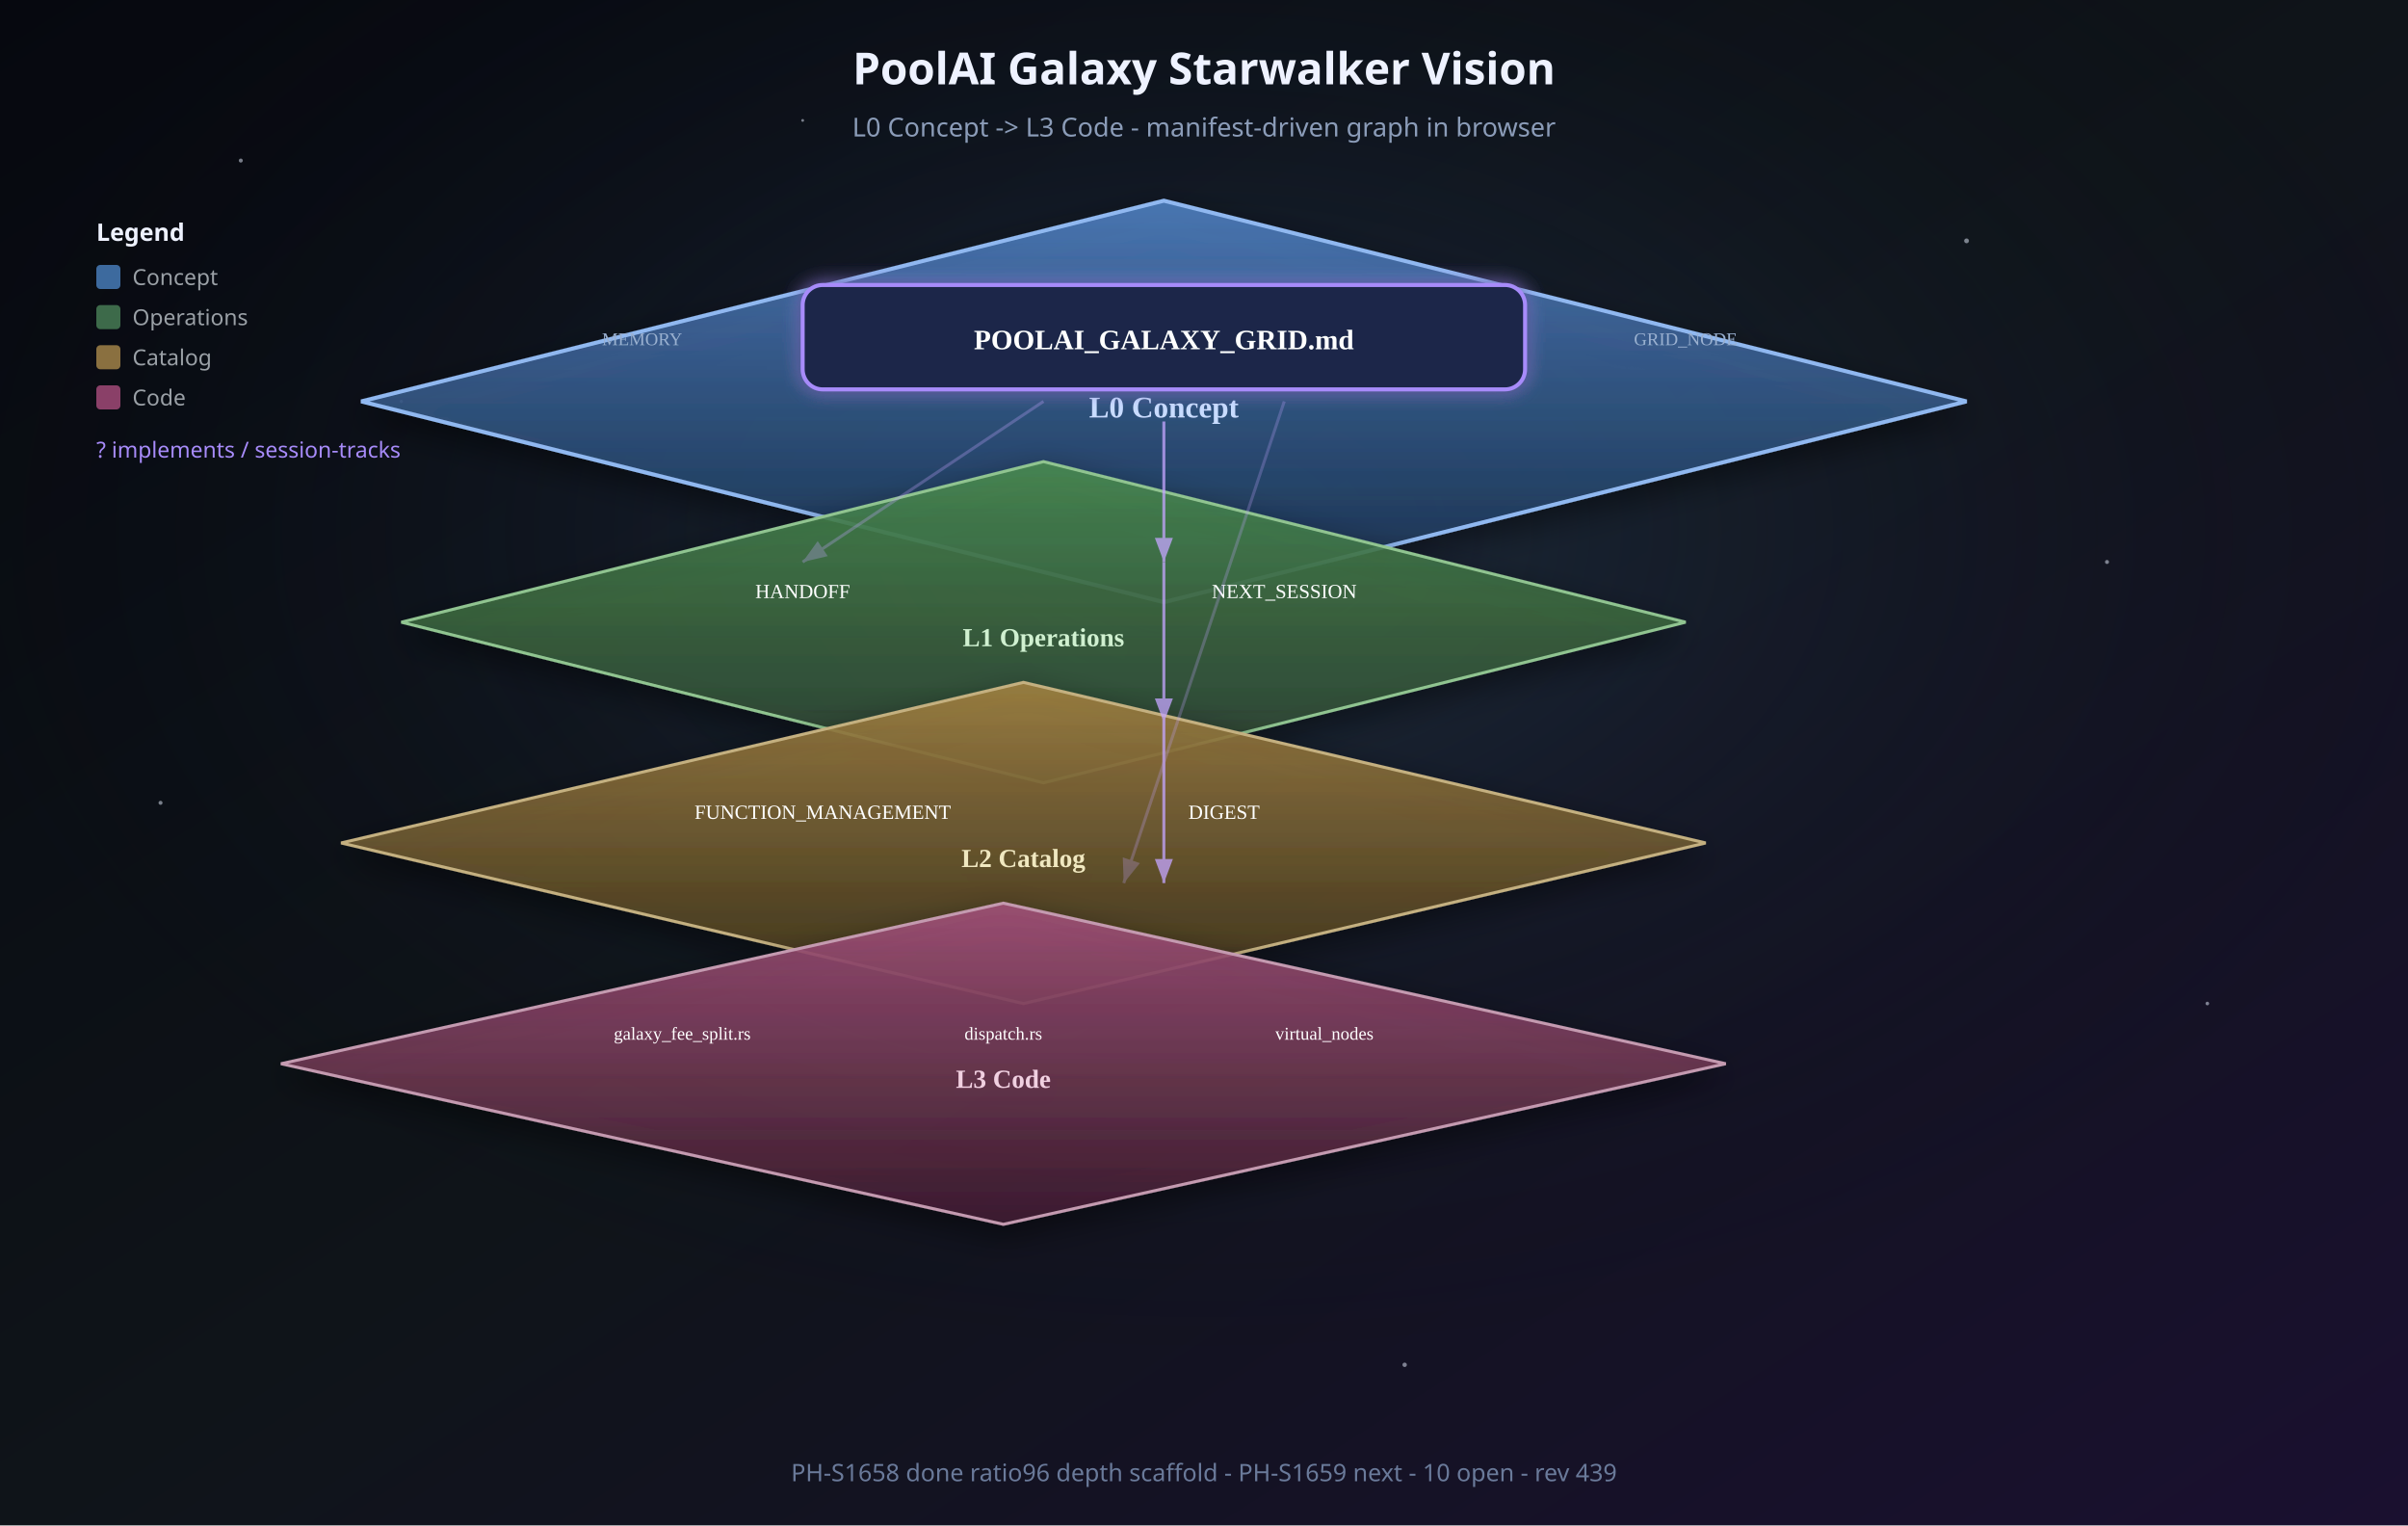
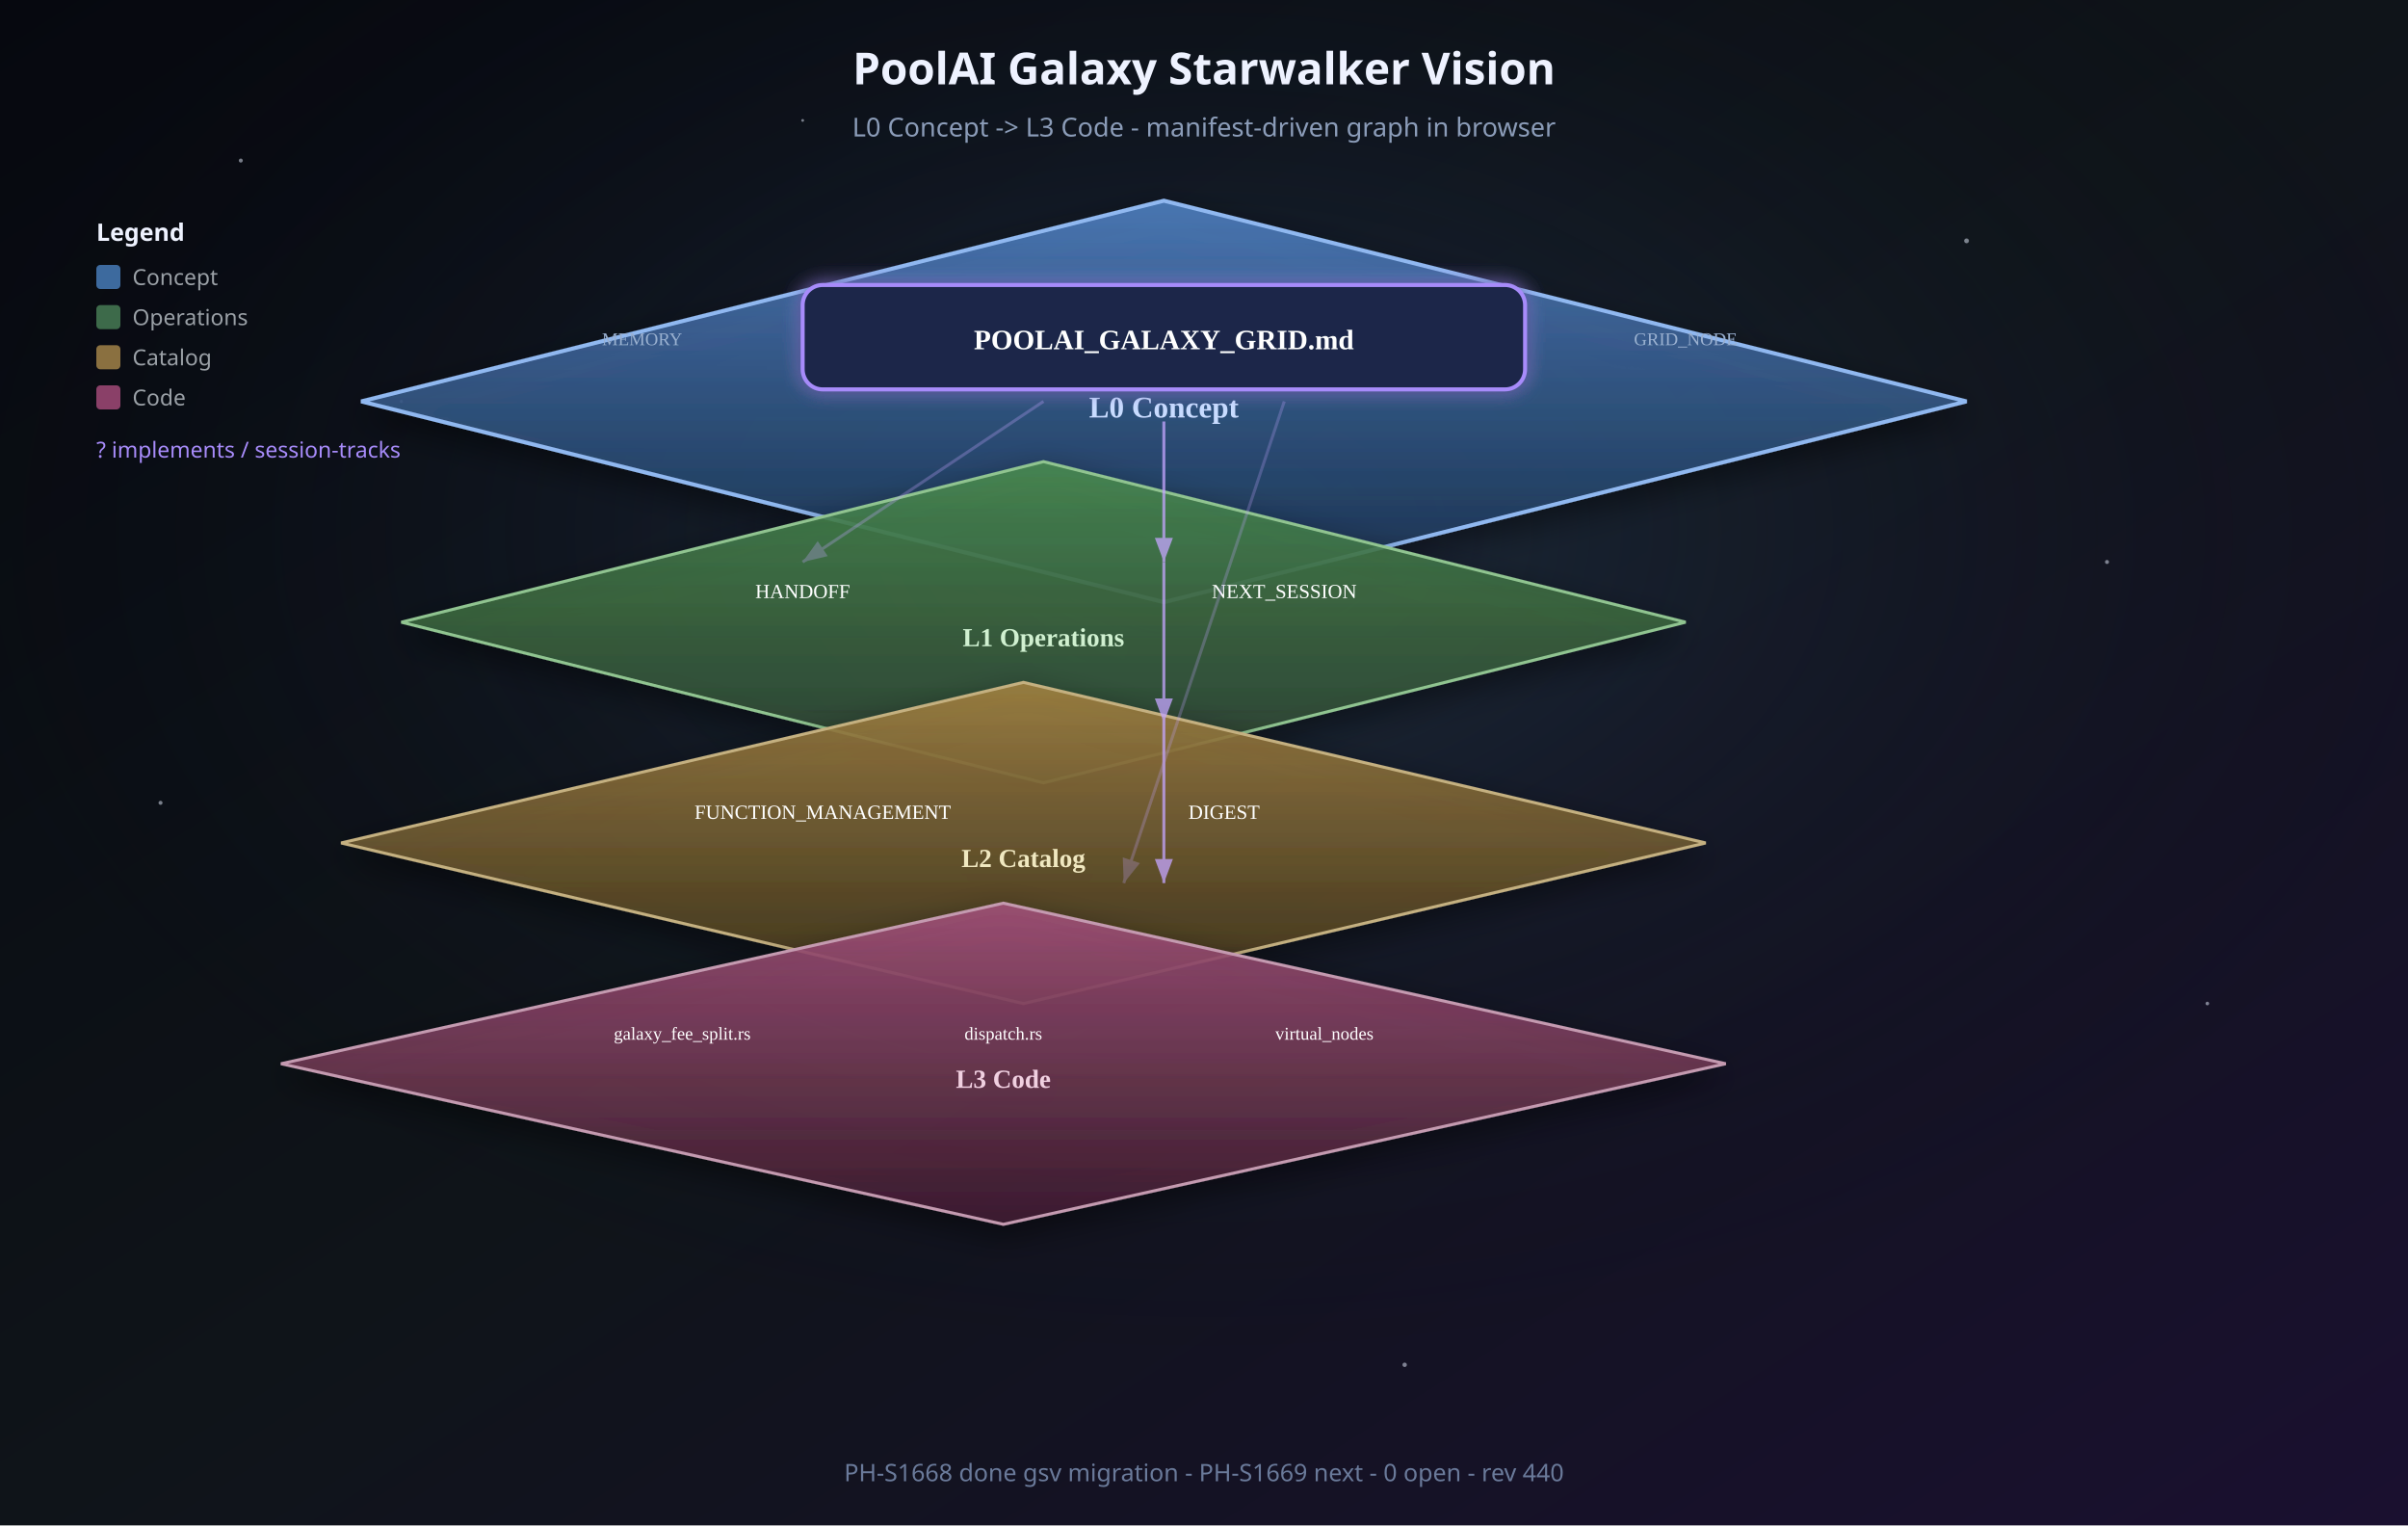
<svg xmlns="http://www.w3.org/2000/svg" viewBox="0 0 1200 760" role="img" aria-labelledby="title desc">
  <defs>
    <linearGradient id="bg" x1="0%" y1="0%" x2="100%" y2="100%">
      <stop offset="0%" stop-color="#06080f" />
      <stop offset="50%" stop-color="#0f1419" />
      <stop offset="100%" stop-color="#1a1030" />
    </linearGradient>
    <radialGradient id="nebula" cx="50%" cy="35%" r="55%">
      <stop offset="0%" stop-color="#3d5a8a" stop-opacity="0.35" />
      <stop offset="100%" stop-color="#06080f" stop-opacity="0" />
    </radialGradient>
    <linearGradient id="planeL0" x1="0%" y1="0%" x2="0%" y2="100%">
      <stop offset="0%" stop-color="#4a7ab8" stop-opacity="0.95" />
      <stop offset="100%" stop-color="#1e3350" stop-opacity="0.85" />
    </linearGradient>
    <linearGradient id="planeL1" x1="0%" y1="0%" x2="0%" y2="100%">
      <stop offset="0%" stop-color="#4a8a50" stop-opacity="0.9" />
      <stop offset="100%" stop-color="#2a4030" stop-opacity="0.85" />
    </linearGradient>
    <linearGradient id="planeL2" x1="0%" y1="0%" x2="0%" y2="100%">
      <stop offset="0%" stop-color="#a08040" stop-opacity="0.9" />
      <stop offset="100%" stop-color="#403520" stop-opacity="0.85" />
    </linearGradient>
    <linearGradient id="planeL3" x1="0%" y1="0%" x2="0%" y2="100%">
      <stop offset="0%" stop-color="#a05078" stop-opacity="0.9" />
      <stop offset="100%" stop-color="#402030" stop-opacity="0.85" />
    </linearGradient>
    <filter id="shadow" x="-30%" y="-30%" width="160%" height="160%">
      <feDropShadow dx="0" dy="6" stdDeviation="8" flood-color="#000" flood-opacity="0.5" />
    </filter>
    <filter id="glow" x="-50%" y="-50%" width="200%" height="200%">
      <feGaussianBlur stdDeviation="4" result="b" />
      <feMerge>
        <feMergeNode in="b" />
        <feMergeNode in="SourceGraphic" />
      </feMerge>
    </filter>
    <marker id="arrow" markerWidth="10" markerHeight="10" refX="8" refY="3" orient="auto">
      <path d="M0,0 L8,3 L0,6 Z" fill="#c4a5ff" />
    </marker>
  </defs>
  <rect width="1200" height="760" fill="url(#bg)" />
  <rect width="1200" height="760" fill="url(#nebula)" />
  <g fill="#e8f0ff" opacity="0.5">
    <circle cx="120" cy="80" r="1" />
    <circle cx="980" cy="120" r="1.2" />
    <circle cx="200" cy="200" r="0.8" />
    <circle cx="1050" cy="280" r="1" />
    <circle cx="80" cy="400" r="1" />
    <circle cx="1100" cy="500" r="0.9" />
    <circle cx="400" cy="60" r="0.7" />
    <circle cx="700" cy="680" r="1.1" />
  </g>
  <text x="600" y="42" text-anchor="middle" fill="#eef2ff" font-family="Segoe UI, system-ui, sans-serif" font-size="22" font-weight="600">PoolAI Galaxy Starwalker Vision</text>
  <text x="600" y="68" text-anchor="middle" fill="#8b9cb8" font-family="Segoe UI, system-ui, sans-serif" font-size="13">L0 Concept -&gt; L3 Code - manifest-driven graph in browser</text>
  <g transform="translate(180, 100)" filter="url(#shadow)">
    <path d="M0 100 L400 0 L800 100 L400 200 Z" fill="url(#planeL0)" stroke="#90b8f0" stroke-width="2" />
    <text x="400" y="108" text-anchor="middle" fill="#c8dcff" font-size="15" font-weight="700">L0 Concept</text>
    <g filter="url(#glow)">
      <rect x="220" y="42" width="360" height="52" rx="10" fill="#1a2848" stroke="#a78bfa" stroke-width="2" />
      <text x="400" y="74" text-anchor="middle" fill="#fff" font-size="14" font-weight="700">POOLAI_GALAXY_GRID.md</text>
    </g>
    <text x="140" y="72" text-anchor="middle" fill="#9ab0d0" font-size="9">MEMORY</text>
    <text x="660" y="72" text-anchor="middle" fill="#9ab0d0" font-size="9">GRID_NODE</text>
  </g>
  <g transform="translate(200, 230)" filter="url(#shadow)">
    <path d="M0 80 L320 0 L640 80 L320 160 Z" fill="url(#planeL1)" stroke="#90c490" stroke-width="1.5" />
    <text x="320" y="92" text-anchor="middle" fill="#d0f0d0" font-size="13" font-weight="600">L1 Operations</text>
    <text x="200" y="68" text-anchor="middle" fill="#fff" font-size="10">HANDOFF</text>
    <text x="440" y="68" text-anchor="middle" fill="#fff" font-size="10">NEXT_SESSION</text>
  </g>
  <g transform="translate(170, 340)" filter="url(#shadow)">
    <path d="M0 80 L340 0 L680 80 L340 160 Z" fill="url(#planeL2)" stroke="#c4b080" stroke-width="1.5" />
    <text x="340" y="92" text-anchor="middle" fill="#f0e8c0" font-size="13" font-weight="600">L2 Catalog</text>
    <text x="240" y="68" text-anchor="middle" fill="#fff" font-size="10">FUNCTION_MANAGEMENT</text>
    <text x="440" y="68" text-anchor="middle" fill="#fff" font-size="10">DIGEST</text>
  </g>
  <g transform="translate(140, 450)" filter="url(#shadow)">
    <path d="M0 80 L360 0 L720 80 L360 160 Z" fill="url(#planeL3)" stroke="#c49ab0" stroke-width="1.5" />
    <text x="360" y="92" text-anchor="middle" fill="#f0d0e0" font-size="13" font-weight="600">L3 Code</text>
    <text x="200" y="68" text-anchor="middle" fill="#fff" font-size="9">galaxy_fee_split.rs</text>
    <text x="360" y="68" text-anchor="middle" fill="#fff" font-size="9">dispatch.rs</text>
    <text x="520" y="68" text-anchor="middle" fill="#fff" font-size="9">virtual_nodes</text>
  </g>
  <g fill="none" stroke="#c4a5ff" stroke-width="1.5" marker-end="url(#arrow)" opacity="0.75">
    <path d="M580 210 L580 280" />
    <path d="M580 280 L580 360" />
    <path d="M580 360 L580 440" />
    <path d="M520 200 L400 280" opacity="0.4" />
    <path d="M640 200 L560 440" opacity="0.35" />
  </g>
  <g transform="translate(48, 120)" font-family="Segoe UI, system-ui, sans-serif" font-size="11">
    <text x="0" y="0" fill="#eef2ff" font-weight="600" font-size="12">Legend</text>
    <rect x="0" y="12" width="12" height="12" rx="2" fill="#3d6a9e" />
    <text x="18" y="22" fill="#9aa0a6">Concept</text>
    <rect x="0" y="32" width="12" height="12" rx="2" fill="#3d6a4a" />
    <text x="18" y="42" fill="#9aa0a6">Operations</text>
    <rect x="0" y="52" width="12" height="12" rx="2" fill="#8a7040" />
    <text x="18" y="62" fill="#9aa0a6">Catalog</text>
    <rect x="0" y="72" width="12" height="12" rx="2" fill="#8a4068" />
    <text x="18" y="82" fill="#9aa0a6">Code</text>
    <text x="0" y="108" fill="#a78bfa">? implements / session-tracks</text>
  </g>
-   <text x="600" y="738" text-anchor="middle" fill="#6a7a9a" font-family="Segoe UI, system-ui, sans-serif" font-size="12">PH-S1658 done ratio96 depth scaffold - PH-S1659 next - 10 open - rev 439</text>
+   <text x="600" y="738" text-anchor="middle" fill="#6a7a9a" font-family="Segoe UI, system-ui, sans-serif" font-size="12">PH-S1668 done gsv migration - PH-S1669 next - 0 open - rev 440</text>
</svg>
